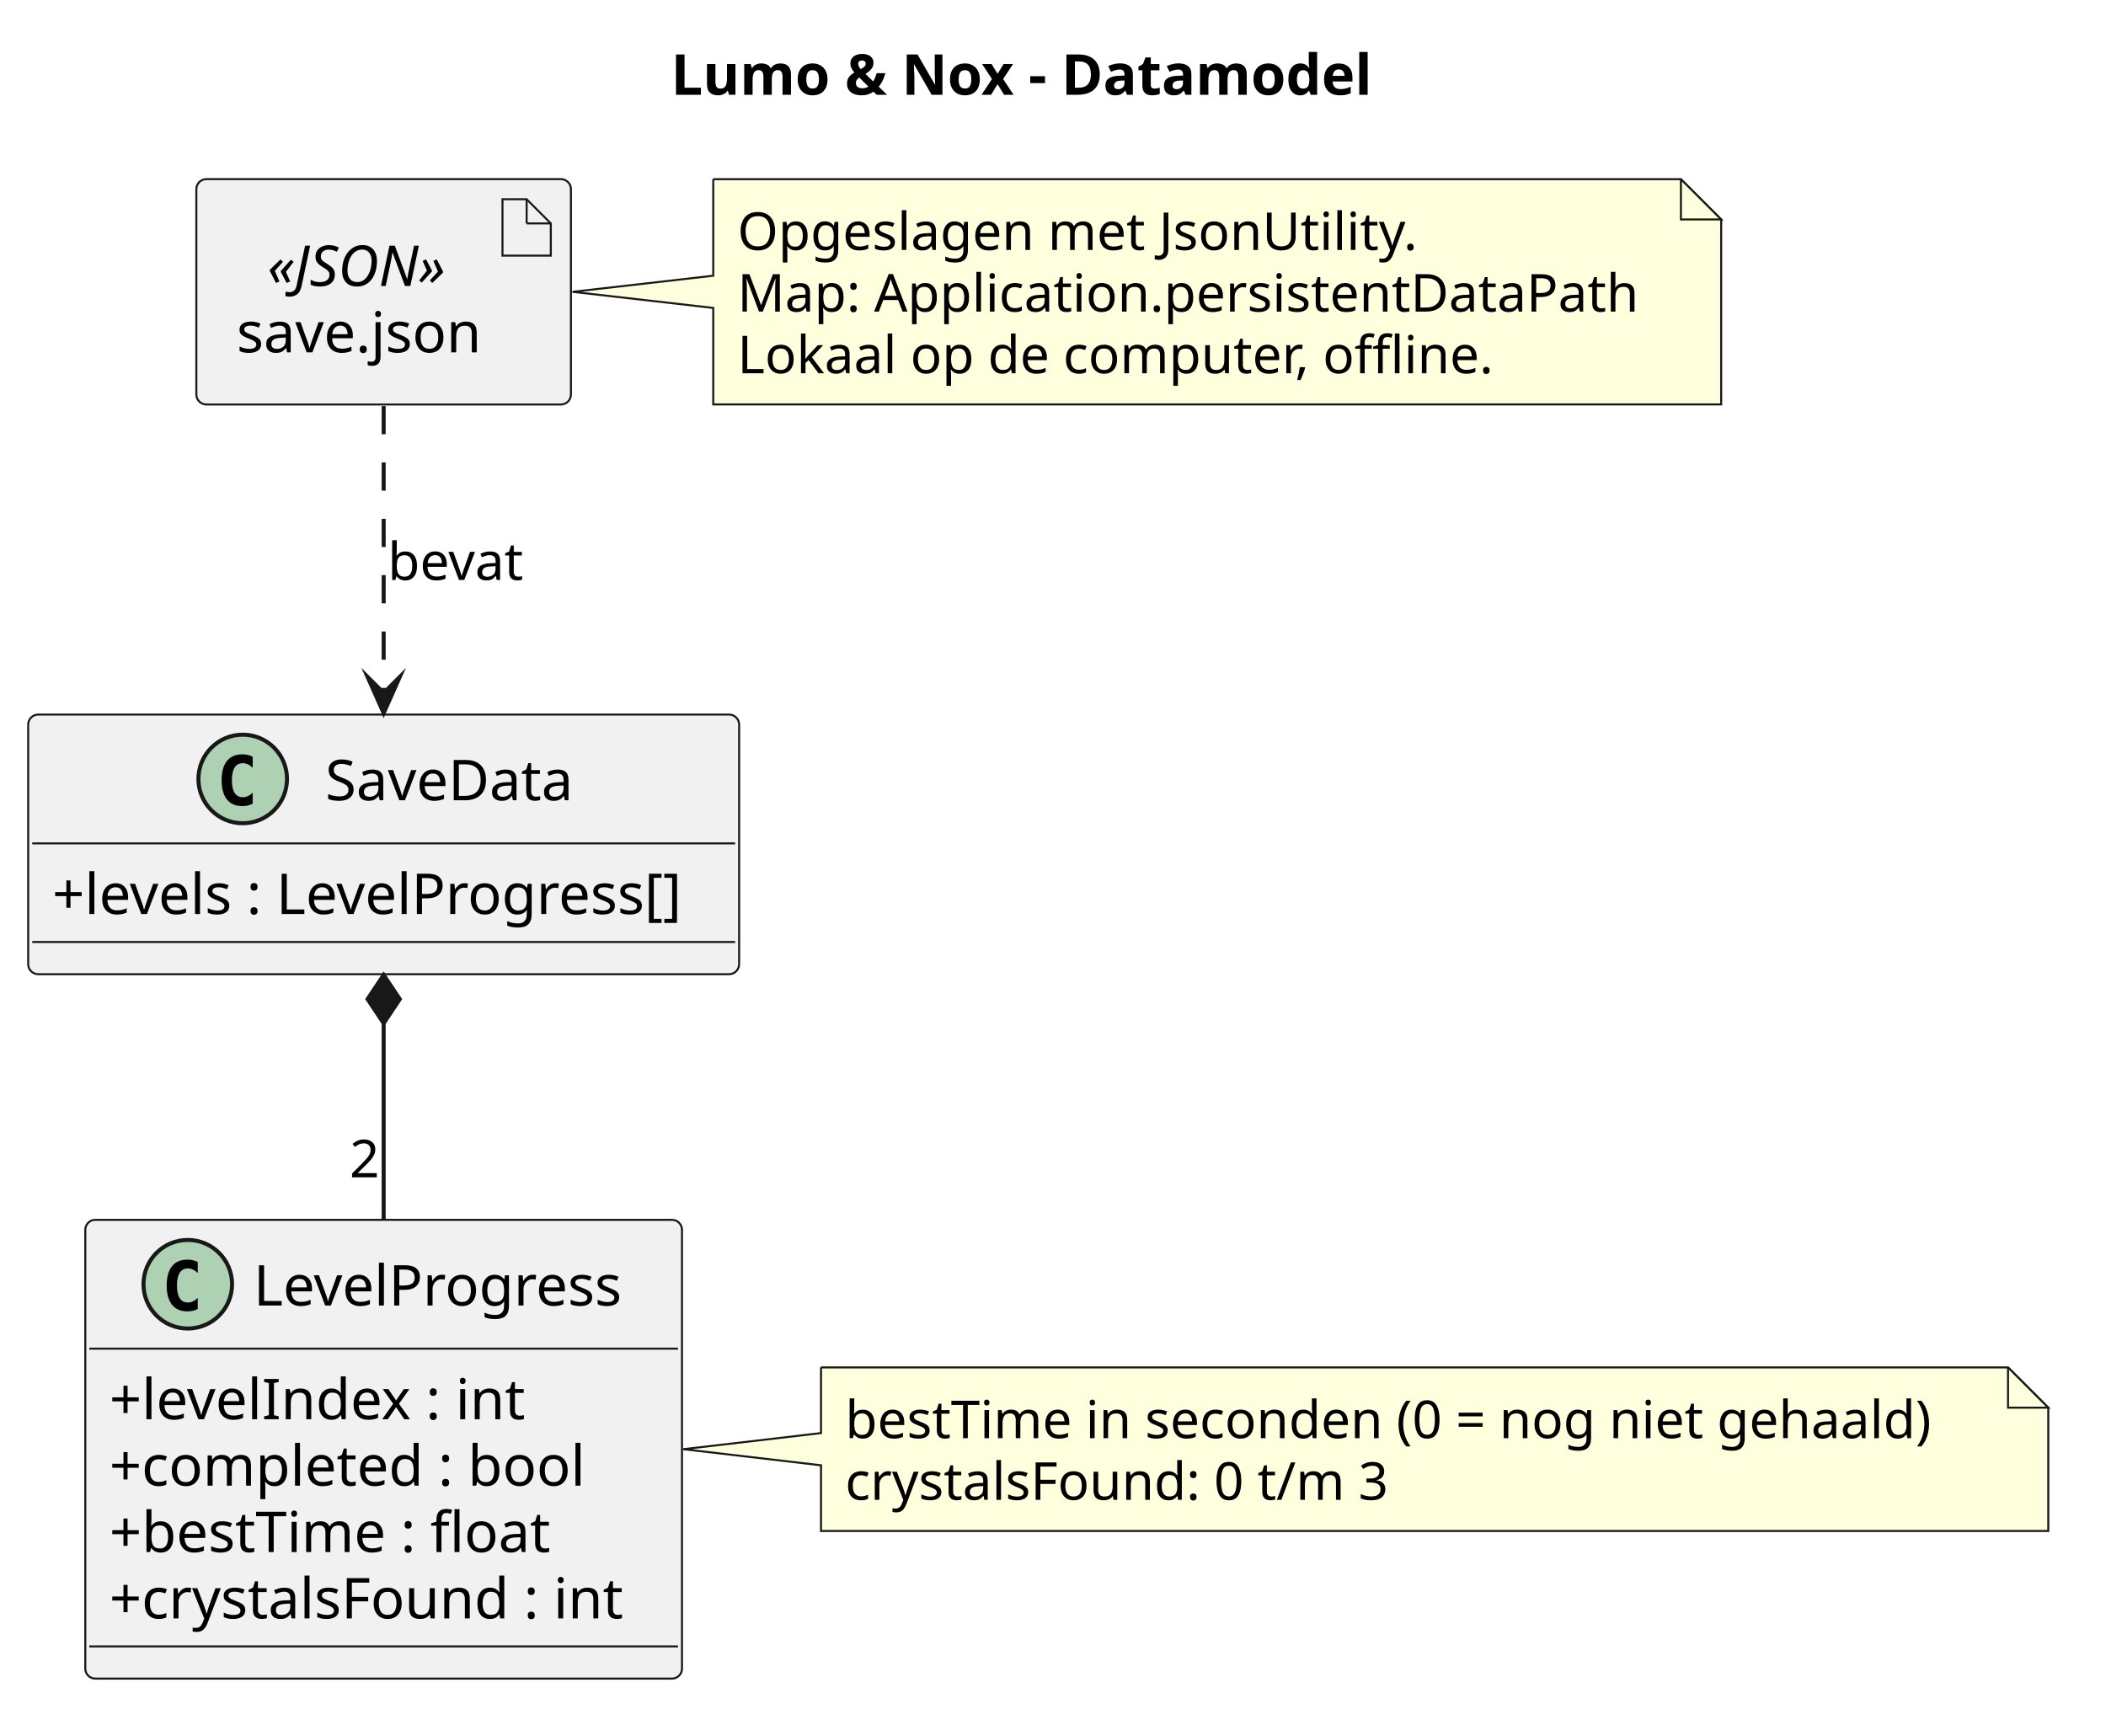
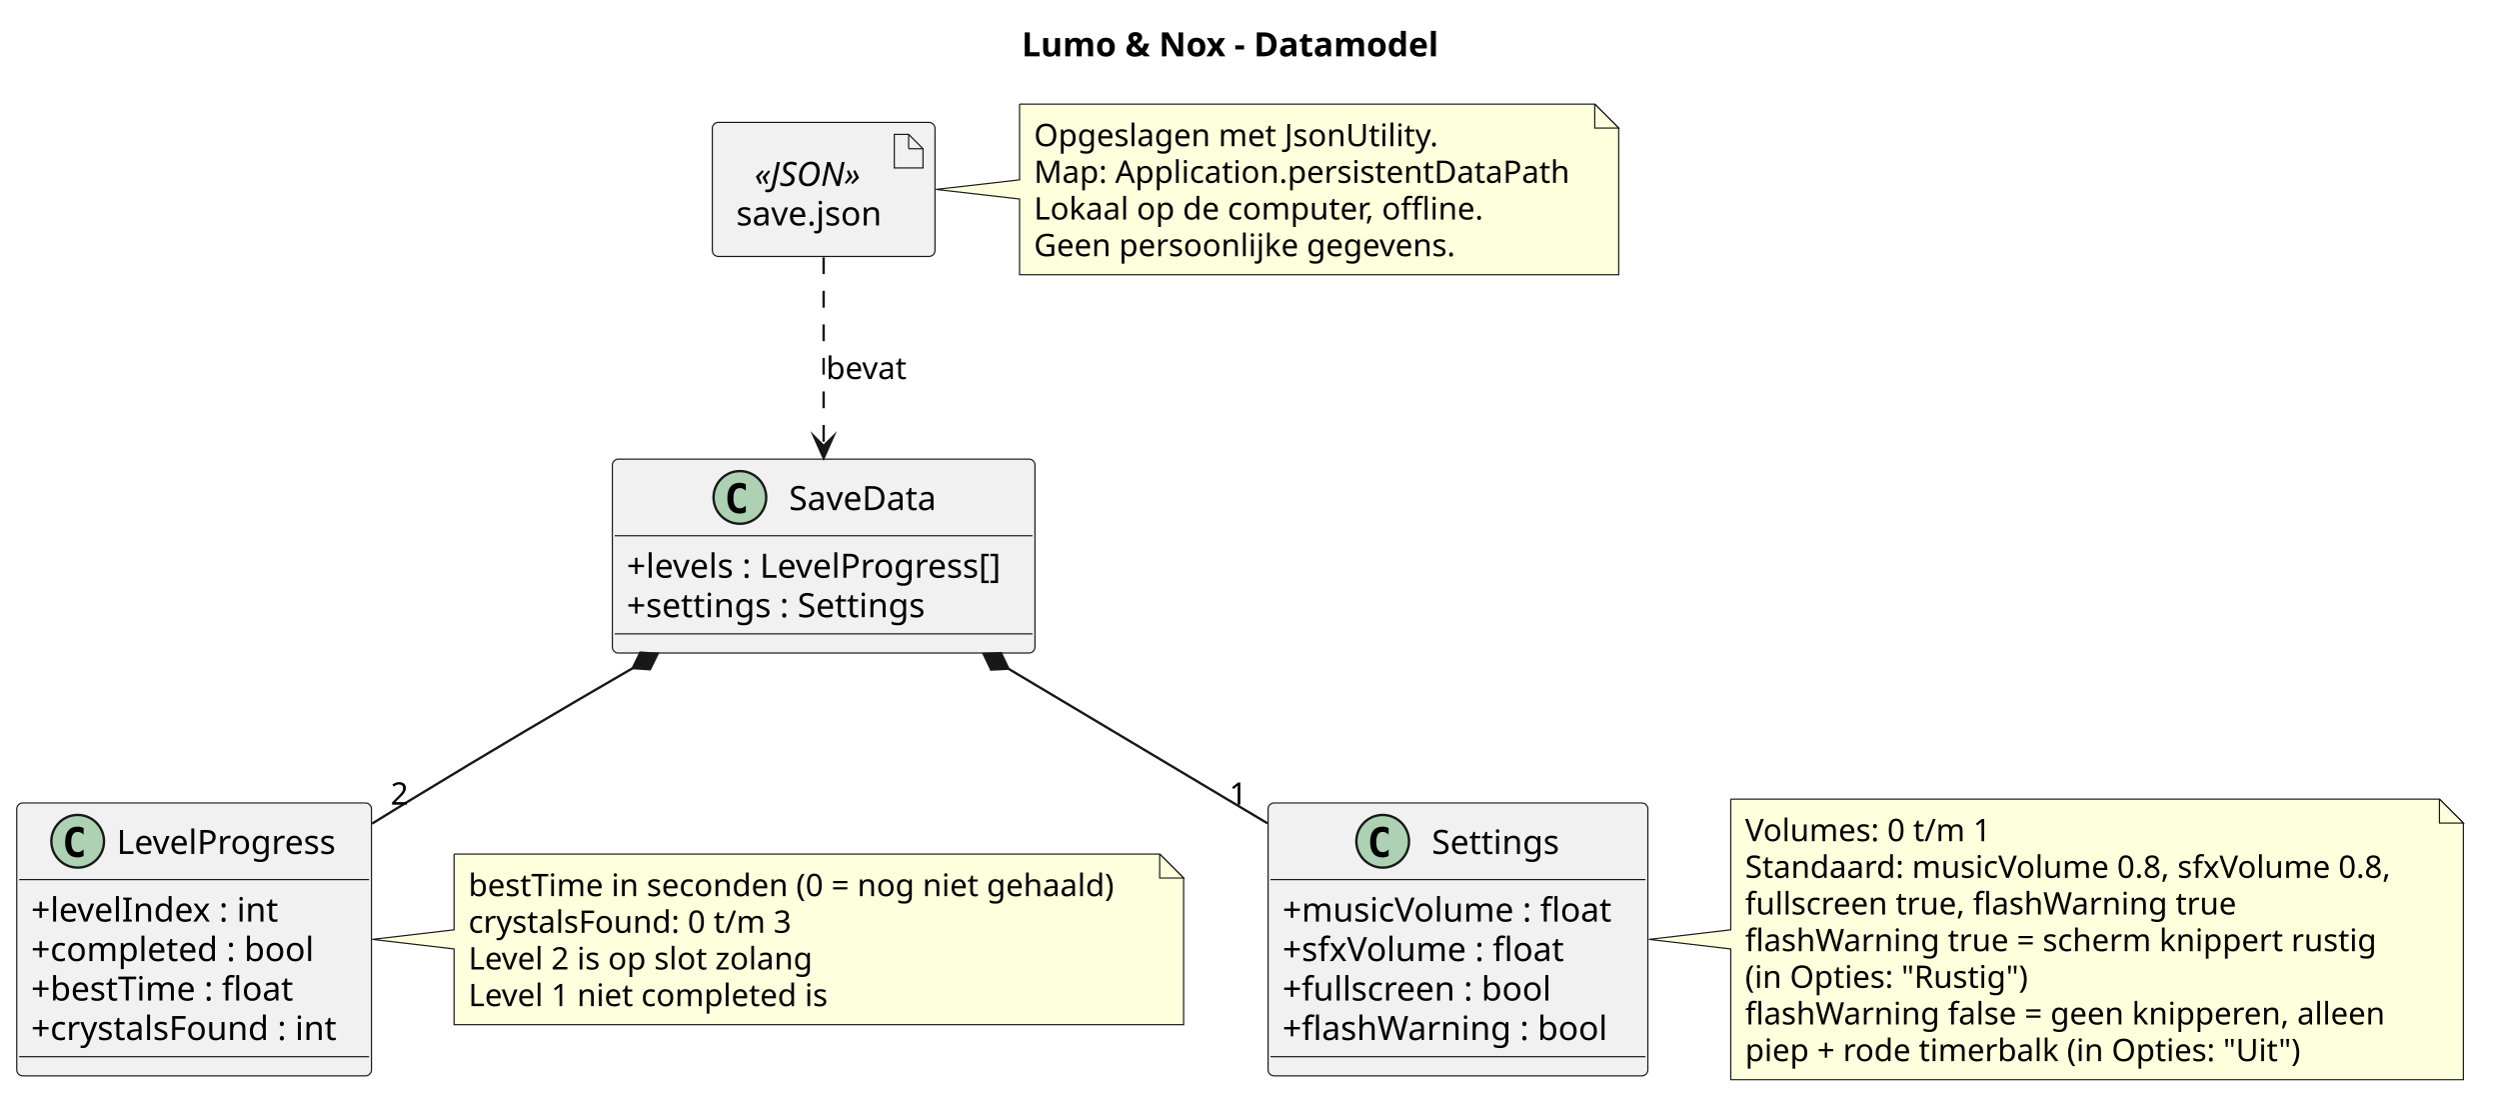
- <svg xmlns="http://www.w3.org/2000/svg" version="1.1" data-diagram-type="CLASS" style="width:523px;height:431px;background:#FFFFFF;" width="523px" height="431px" viewBox="0 0 523 431" zoomAndPan="magnify" preserveAspectRatio="none" contentStyleType="text/css">
+ <svg xmlns="http://www.w3.org/2000/svg" version="1.1" data-diagram-type="CLASS" style="width:1044px;height:465px;background:#FFFFFF;" width="1044px" height="465px" viewBox="0 0 1044 465" zoomAndPan="magnify" preserveAspectRatio="none" contentStyleType="text/css">
  <defs />
  <g font-family="sans-serif" lengthAdjust="spacing">
    <g class="title" data-source-line="1">
-       <text x="166.616" y="23.535" fill="#000" font-size="14" textLength="183.436" font-weight="700">Lumo &amp; Nox - Datamodel</text>
+       <text x="426.843" y="23.535" fill="#000" font-size="14" textLength="183.436" font-weight="700">Lumo &amp; Nox - Datamodel</text>
    </g>
    <g class="entity" data-qualified-name="saveFile" id="ent0001" data-source-line="5">
-       <rect x="48.76" y="44.488" width="93.027" height="55.977" fill="#F1F1F1" style="stroke:#181818;stroke-width:0.5;" rx="2.5" ry="2.5" />
-       <polygon points="124.787,49.488,124.787,63.488,136.787,63.488,136.787,55.488,130.787,49.488,124.787,49.488" fill="#F1F1F1" style="stroke:#181818;stroke-width:0.5;stroke-linejoin:miter;stroke-miterlimit:10;" />
-       <line x1="130.787" y1="49.488" x2="130.787" y2="55.488" style="stroke:#181818;stroke-width:0.5;" />
-       <line x1="136.787" y1="55.488" x2="130.787" y2="55.488" style="stroke:#181818;stroke-width:0.5;" />
-       <text x="66.382" y="71.023" fill="#000" font-size="14" textLength="47.783" font-style="italic">«JSON»</text>
-       <text x="58.76" y="87.512" fill="#000" font-size="14" textLength="63.027">save.json</text>
+       <rect x="297.58" y="51.118" width="93.027" height="55.977" fill="#F1F1F1" style="stroke:#181818;stroke-width:0.5;" rx="2.5" ry="2.5" />
+       <polygon points="373.607,56.118,373.607,70.118,385.607,70.118,385.607,62.118,379.607,56.118,373.607,56.118" fill="#F1F1F1" style="stroke:#181818;stroke-width:0.5;stroke-linejoin:miter;stroke-miterlimit:10;" />
+       <line x1="379.607" y1="56.118" x2="379.607" y2="62.118" style="stroke:#181818;stroke-width:0.5;" />
+       <line x1="385.607" y1="62.118" x2="379.607" y2="62.118" style="stroke:#181818;stroke-width:0.5;" />
+       <text x="315.202" y="77.653" fill="#000" font-size="14" textLength="47.783" font-style="italic">«JSON»</text>
+       <text x="307.58" y="94.142" fill="#000" font-size="14" textLength="63.027">save.json</text>
    </g>
    <g class="entity" data-qualified-name="GMN2" id="ent0003" data-source-line="9">
-       <path d="M177.13,44.508 L177.13,68.478 L142.18,72.478 L177.13,76.478 L177.13,100.44 A0,0 0 0 0 177.13,100.44 L427.433,100.44 A0,0 0 0 0 427.433,100.44 L427.433,54.508 L417.433,44.508 L177.13,44.508 A0,0 0 0 0 177.13,44.508" style="stroke:#181818;stroke-width:0.5;" fill="#FEFFDD" />
-       <path d="M417.433,44.508 L417.433,54.508 L427.433,54.508 L417.433,44.508" style="stroke:#181818;stroke-width:0.5;" fill="#FEFFDD" />
-       <text x="183.13" y="62.077" fill="#000" font-size="13" textLength="174.713">Opgeslagen met JsonUtility.</text>
-       <text x="183.13" y="77.387" fill="#000" font-size="13" textLength="229.303">Map: Application.persistentDataPath</text>
-       <text x="183.13" y="92.698" fill="#000" font-size="13" textLength="197.729">Lokaal op de computer, offline.</text>
+       <path d="M425.94,43.488 L425.94,75.108 L390.99,79.108 L425.94,83.108 L425.94,114.73 A0,0 0 0 0 425.94,114.73 L676.243,114.73 A0,0 0 0 0 676.243,114.73 L676.243,53.488 L666.243,43.488 L425.94,43.488 A0,0 0 0 0 425.94,43.488" style="stroke:#181818;stroke-width:0.5;" fill="#FEFFDD" />
+       <path d="M666.243,43.488 L666.243,53.488 L676.243,53.488 L666.243,43.488" style="stroke:#181818;stroke-width:0.5;" fill="#FEFFDD" />
+       <text x="431.94" y="61.057" fill="#000" font-size="13" textLength="174.713">Opgeslagen met JsonUtility.</text>
+       <text x="431.94" y="76.367" fill="#000" font-size="13" textLength="229.303">Map: Application.persistentDataPath</text>
+       <text x="431.94" y="91.678" fill="#000" font-size="13" textLength="197.729">Lokaal op de computer, offline.</text>
+       <text x="431.94" y="106.988" fill="#000" font-size="13" textLength="181.372">Geen persoonlijke gegevens.</text>
    </g>
-     <g class="entity" data-qualified-name="SaveData" id="ent0005" data-source-line="14">
-       <rect x="7" y="177.468" width="176.555" height="64.488" fill="#F1F1F1" style="stroke:#181818;stroke-width:0.5;" rx="2.5" ry="2.5" />
-       <ellipse cx="60.276" cy="193.468" rx="11" ry="11" fill="#ADD1B2" style="stroke:#181818;stroke-width:1;" />
-       <path d="M62.749,199.611 Q62.168,199.91 61.529,200.06 Q60.89,200.209 60.184,200.209 Q57.677,200.209 56.357,198.557 Q55.038,196.905 55.038,193.784 Q55.038,190.655 56.357,189.003 Q57.677,187.351 60.184,187.351 Q60.89,187.351 61.537,187.501 Q62.185,187.65 62.749,187.949 L62.749,190.671 Q62.118,190.09 61.525,189.821 Q60.931,189.551 60.3,189.551 Q58.956,189.551 58.271,190.617 Q57.586,191.684 57.586,193.784 Q57.586,195.876 58.271,196.943 Q58.956,198.009 60.3,198.009 Q60.931,198.009 61.525,197.74 Q62.118,197.47 62.749,196.889 Z " fill="#000" />
-       <text x="80.776" y="198.759" fill="#000" font-size="14" textLength="61.503">SaveData</text>
-       <line x1="8" y1="209.468" x2="182.555" y2="209.468" style="stroke:#181818;stroke-width:0.5;" />
-       <text x="13" y="227.003" fill="#000" font-size="14" textLength="164.555">+levels : LevelProgress[]</text>
-       <line x1="8" y1="233.957" x2="182.555" y2="233.957" style="stroke:#181818;stroke-width:0.5;" />
+     <g class="entity" data-qualified-name="SaveData" id="ent0005" data-source-line="15">
+       <rect x="255.82" y="191.728" width="176.555" height="80.977" fill="#F1F1F1" style="stroke:#181818;stroke-width:0.5;" rx="2.5" ry="2.5" />
+       <ellipse cx="309.096" cy="207.728" rx="11" ry="11" fill="#ADD1B2" style="stroke:#181818;stroke-width:1;" />
+       <path d="M311.569,213.871 Q310.988,214.17 310.349,214.32 Q309.71,214.469 309.004,214.469 Q306.497,214.469 305.177,212.817 Q303.858,211.165 303.858,208.044 Q303.858,204.915 305.177,203.263 Q306.497,201.611 309.004,201.611 Q309.71,201.611 310.357,201.761 Q311.005,201.91 311.569,202.209 L311.569,204.931 Q310.938,204.35 310.345,204.081 Q309.751,203.811 309.12,203.811 Q307.776,203.811 307.091,204.877 Q306.406,205.944 306.406,208.044 Q306.406,210.136 307.091,211.203 Q307.776,212.269 309.12,212.269 Q309.751,212.269 310.345,212 Q310.938,211.73 311.569,211.149 Z " fill="#000" />
+       <text x="329.596" y="213.019" fill="#000" font-size="14" textLength="61.503">SaveData</text>
+       <line x1="256.82" y1="223.728" x2="431.375" y2="223.728" style="stroke:#181818;stroke-width:0.5;" />
+       <text x="261.82" y="241.263" fill="#000" font-size="14" textLength="164.555">+levels : LevelProgress[]</text>
+       <text x="261.82" y="257.752" fill="#000" font-size="14" textLength="132.843">+settings : Settings</text>
+       <line x1="256.82" y1="264.705" x2="431.375" y2="264.705" style="stroke:#181818;stroke-width:0.5;" />
    </g>
-     <g class="entity" data-qualified-name="LevelProgress" id="ent0006" data-source-line="18">
-       <rect x="21.18" y="302.958" width="148.186" height="113.953" fill="#F1F1F1" style="stroke:#181818;stroke-width:0.5;" rx="2.5" ry="2.5" />
-       <ellipse cx="46.634" cy="318.958" rx="11" ry="11" fill="#ADD1B2" style="stroke:#181818;stroke-width:1;" />
-       <path d="M49.107,325.101 Q48.526,325.4 47.887,325.55 Q47.247,325.699 46.542,325.699 Q44.035,325.699 42.715,324.047 Q41.395,322.395 41.395,319.274 Q41.395,316.145 42.715,314.493 Q44.035,312.841 46.542,312.841 Q47.247,312.841 47.895,312.991 Q48.542,313.14 49.107,313.439 L49.107,316.161 Q48.476,315.58 47.882,315.311 Q47.289,315.041 46.658,315.041 Q45.313,315.041 44.629,316.107 Q43.944,317.174 43.944,319.274 Q43.944,321.366 44.629,322.433 Q45.313,323.499 46.658,323.499 Q47.289,323.499 47.882,323.23 Q48.476,322.96 49.107,322.379 Z " fill="#000" />
-       <text x="62.957" y="324.249" fill="#000" font-size="14" textLength="92.955">LevelProgress</text>
-       <line x1="22.18" y1="334.958" x2="168.366" y2="334.958" style="stroke:#181818;stroke-width:0.5;" />
-       <text x="27.18" y="352.493" fill="#000" font-size="14" textLength="111.248">+levelIndex : int</text>
-       <text x="27.18" y="368.982" fill="#000" font-size="14" textLength="125.822">+completed : bool</text>
-       <text x="27.18" y="385.47" fill="#000" font-size="14" textLength="117.934">+bestTime : float</text>
-       <text x="27.18" y="401.958" fill="#000" font-size="14" textLength="136.186">+crystalsFound : int</text>
-       <line x1="22.18" y1="408.911" x2="168.366" y2="408.911" style="stroke:#181818;stroke-width:0.5;" />
+     <g class="entity" data-qualified-name="LevelProgress" id="ent0006" data-source-line="20">
+       <rect x="7" y="335.318" width="148.186" height="113.953" fill="#F1F1F1" style="stroke:#181818;stroke-width:0.5;" rx="2.5" ry="2.5" />
+       <ellipse cx="32.454" cy="351.318" rx="11" ry="11" fill="#ADD1B2" style="stroke:#181818;stroke-width:1;" />
+       <path d="M34.927,357.461 Q34.346,357.76 33.707,357.91 Q33.067,358.059 32.362,358.059 Q29.855,358.059 28.535,356.407 Q27.215,354.755 27.215,351.634 Q27.215,348.505 28.535,346.853 Q29.855,345.201 32.362,345.201 Q33.067,345.201 33.715,345.351 Q34.362,345.5 34.927,345.799 L34.927,348.521 Q34.296,347.94 33.702,347.671 Q33.109,347.401 32.478,347.401 Q31.133,347.401 30.449,348.467 Q29.764,349.534 29.764,351.634 Q29.764,353.726 30.449,354.793 Q31.133,355.859 32.478,355.859 Q33.109,355.859 33.702,355.59 Q34.296,355.32 34.927,354.739 Z " fill="#000" />
+       <text x="48.777" y="356.609" fill="#000" font-size="14" textLength="92.955">LevelProgress</text>
+       <line x1="8" y1="367.318" x2="154.186" y2="367.318" style="stroke:#181818;stroke-width:0.5;" />
+       <text x="13" y="384.853" fill="#000" font-size="14" textLength="111.248">+levelIndex : int</text>
+       <text x="13" y="401.342" fill="#000" font-size="14" textLength="125.822">+completed : bool</text>
+       <text x="13" y="417.83" fill="#000" font-size="14" textLength="117.934">+bestTime : float</text>
+       <text x="13" y="434.318" fill="#000" font-size="14" textLength="136.186">+crystalsFound : int</text>
+       <line x1="8" y1="441.271" x2="154.186" y2="441.271" style="stroke:#181818;stroke-width:0.5;" />
    </g>
-     <g class="entity" data-qualified-name="GMN7" id="ent0008" data-source-line="26">
-       <path d="M203.89,339.618 L203.89,355.928 L169.7,359.928 L203.89,363.928 L203.89,380.239 A0,0 0 0 0 203.89,380.239 L508.668,380.239 A0,0 0 0 0 508.668,380.239 L508.668,349.618 L498.668,339.618 L203.89,339.618 A0,0 0 0 0 203.89,339.618" style="stroke:#181818;stroke-width:0.5;" fill="#FEFFDD" />
-       <path d="M498.668,339.618 L498.668,349.618 L508.668,349.618 L498.668,339.618" style="stroke:#181818;stroke-width:0.5;" fill="#FEFFDD" />
-       <text x="209.89" y="357.187" fill="#000" font-size="13" textLength="283.778">bestTime in seconden (0 = nog niet gehaald)</text>
-       <text x="209.89" y="372.497" fill="#000" font-size="13" textLength="143.806">crystalsFound: 0 t/m 3</text>
+     <g class="entity" data-qualified-name="GMN7" id="ent0008" data-source-line="28">
+       <path d="M189.7,356.668 L189.7,388.288 L155.52,392.288 L189.7,396.288 L189.7,427.91 A0,0 0 0 0 189.7,427.91 L494.478,427.91 A0,0 0 0 0 494.478,427.91 L494.478,366.668 L484.478,356.668 L189.7,356.668 A0,0 0 0 0 189.7,356.668" style="stroke:#181818;stroke-width:0.5;" fill="#FEFFDD" />
+       <path d="M484.478,356.668 L484.478,366.668 L494.478,366.668 L484.478,356.668" style="stroke:#181818;stroke-width:0.5;" fill="#FEFFDD" />
+       <text x="195.7" y="374.237" fill="#000" font-size="13" textLength="283.778">bestTime in seconden (0 = nog niet gehaald)</text>
+       <text x="195.7" y="389.547" fill="#000" font-size="13" textLength="143.806">crystalsFound: 0 t/m 3</text>
+       <text x="195.7" y="404.858" fill="#000" font-size="13" textLength="153.023">Level 2 is op slot zolang</text>
+       <text x="195.7" y="420.168" fill="#000" font-size="13" textLength="157.143">Level 1 niet completed is</text>
    </g>
-     <g class="link" data-entity-1="ent0001" data-entity-2="ent0005" id="lnk10" data-source-line="30" data-link-type="dependency">
-       <path d="M95.28,100.848 C95.28,122.918 95.28,148.988 95.28,172.118" style="stroke:#181818;stroke-width:1;stroke-dasharray:7,7;" fill="none" id="saveFile-to-SaveData" codeLine="30" />
-       <polygon points="95.28,177.118,99.28,168.118,95.28,172.118,91.28,168.118,95.28,177.118" fill="#181818" style="stroke:#181818;stroke-width:1;stroke-linejoin:miter;stroke-miterlimit:10;" />
-       <text x="96.28" y="144.037" fill="#000" font-size="13" textLength="34.195">bevat</text>
+     <g class="entity" data-qualified-name="Settings" id="ent0010" data-source-line="34">
+       <rect x="529.77" y="335.318" width="158.651" height="113.953" fill="#F1F1F1" style="stroke:#181818;stroke-width:0.5;" rx="2.5" ry="2.5" />
+       <ellipse cx="577.639" cy="351.318" rx="11" ry="11" fill="#ADD1B2" style="stroke:#181818;stroke-width:1;" />
+       <path d="M580.112,357.461 Q579.531,357.76 578.892,357.91 Q578.252,358.059 577.547,358.059 Q575.04,358.059 573.72,356.407 Q572.4,354.755 572.4,351.634 Q572.4,348.505 573.72,346.853 Q575.04,345.201 577.547,345.201 Q578.252,345.201 578.9,345.351 Q579.547,345.5 580.112,345.799 L580.112,348.521 Q579.481,347.94 578.887,347.671 Q578.294,347.401 577.663,347.401 Q576.318,347.401 575.634,348.467 Q574.949,349.534 574.949,351.634 Q574.949,353.726 575.634,354.793 Q576.318,355.859 577.663,355.859 Q578.294,355.859 578.887,355.59 Q579.481,355.32 580.112,354.739 Z " fill="#000" />
+       <text x="598.139" y="356.609" fill="#000" font-size="14" textLength="54.414">Settings</text>
+       <line x1="530.77" y1="367.318" x2="687.421" y2="367.318" style="stroke:#181818;stroke-width:0.5;" />
+       <text x="535.77" y="384.853" fill="#000" font-size="14" textLength="146.651">+musicVolume : float</text>
+       <text x="535.77" y="401.342" fill="#000" font-size="14" textLength="127.408">+sfxVolume : float</text>
+       <text x="535.77" y="417.83" fill="#000" font-size="14" textLength="120.729">+fullscreen : bool</text>
+       <text x="535.77" y="434.318" fill="#000" font-size="14" textLength="142.816">+flashWarning : bool</text>
+       <line x1="530.77" y1="441.271" x2="687.421" y2="441.271" style="stroke:#181818;stroke-width:0.5;" />
    </g>
-     <g class="link" data-entity-1="ent0005" data-entity-2="ent0006" id="lnk11" data-source-line="31" data-link-type="composition">
-       <path d="M95.28,254.148 C95.28,271.738 95.28,282.188 95.28,302.708" style="stroke:#181818;stroke-width:1;" fill="none" id="SaveData-backto-LevelProgress" codeLine="31" />
-       <polygon points="95.28,242.148,91.28,248.148,95.28,254.148,99.28,248.148,95.28,242.148" fill="#181818" style="stroke:#181818;stroke-width:1;stroke-linejoin:miter;stroke-miterlimit:10;" />
-       <text x="86.807" y="292.407" fill="#000" font-size="13">2</text>
+     <g class="entity" data-qualified-name="GMN11" id="ent0012" data-source-line="42">
+       <path d="M723.06,333.708 L723.06,388.288 L688.88,392.288 L723.06,396.288 L723.06,450.882 A0,0 0 0 0 723.06,450.882 L1029.121,450.882 A0,0 0 0 0 1029.121,450.882 L1029.121,343.708 L1019.121,333.708 L723.06,333.708 A0,0 0 0 0 723.06,333.708" style="stroke:#181818;stroke-width:0.5;" fill="#FEFFDD" />
+       <path d="M1019.121,333.708 L1019.121,343.708 L1029.121,343.708 L1019.121,333.708" style="stroke:#181818;stroke-width:0.5;" fill="#FEFFDD" />
+       <text x="729.06" y="351.277" fill="#000" font-size="13" textLength="111.027">Volumes: 0 t/m 1</text>
+       <text x="729.06" y="366.587" fill="#000" font-size="13" textLength="285.061">Standaard: musicVolume 0.8, sfxVolume 0.8,</text>
+       <text x="729.06" y="381.898" fill="#000" font-size="13" textLength="210.99">fullscreen true, flashWarning true</text>
+       <text x="729.06" y="397.208" fill="#000" font-size="13" textLength="274.428">flashWarning true = scherm knippert rustig</text>
+       <text x="729.06" y="412.519" fill="#000" font-size="13" textLength="122.745">(in Opties: "Rustig")</text>
+       <text x="729.06" y="427.829" fill="#000" font-size="13" textLength="278.199">flashWarning false = geen knipperen, alleen</text>
+       <text x="729.06" y="443.14" fill="#000" font-size="13" textLength="243.648">piep + rode timerbalk (in Opties: "Uit")</text>
+     </g>
+     <g class="link" data-entity-1="ent0001" data-entity-2="ent0005" id="lnk14" data-source-line="51" data-link-type="dependency">
+       <path d="M344.09,107.468 C344.09,130.858 344.09,159.818 344.09,186.258" style="stroke:#181818;stroke-width:1;stroke-dasharray:7,7;" fill="none" id="saveFile-to-SaveData" codeLine="51" />
+       <polygon points="344.09,191.258,348.09,182.258,344.09,186.258,340.09,182.258,344.09,191.258" fill="#181818" style="stroke:#181818;stroke-width:1;stroke-linejoin:miter;stroke-miterlimit:10;" />
+       <text x="345.09" y="158.297" fill="#000" font-size="13" textLength="34.195">bevat</text>
+     </g>
+     <g class="link" data-entity-1="ent0005" data-entity-2="ent0006" id="lnk15" data-source-line="52" data-link-type="composition">
+       <path d="M264.337,279.014 C232.857,297.254 205.63,313.308 172.09,333.708 C166.66,337.008 161.07,340.448 155.45,343.938" style="stroke:#181818;stroke-width:1;" fill="none" id="SaveData-backto-LevelProgress" codeLine="52" />
+       <polygon points="274.72,272.998,267.523,272.545,264.337,279.014,271.534,279.467,274.72,272.998" fill="#181818" style="stroke:#181818;stroke-width:1;stroke-linejoin:miter;stroke-miterlimit:10;" />
+       <text x="163.174" y="336.024" fill="#000" font-size="13">2</text>
+     </g>
+     <g class="link" data-entity-1="ent0005" data-entity-2="ent0010" id="lnk16" data-source-line="53" data-link-type="composition">
+       <path d="M421.267,279.254 C457.307,300.744 491.69,321.258 529.51,343.818" style="stroke:#181818;stroke-width:1;" fill="none" id="SaveData-backto-Settings" codeLine="53" />
+       <polygon points="410.96,273.108,414.065,279.617,421.267,279.254,418.162,272.746,410.96,273.108" fill="#181818" style="stroke:#181818;stroke-width:1;stroke-linejoin:miter;stroke-miterlimit:10;" />
+       <text x="513.554" y="336.066" fill="#000" font-size="13">1</text>
    </g>
  </g>
</svg>
